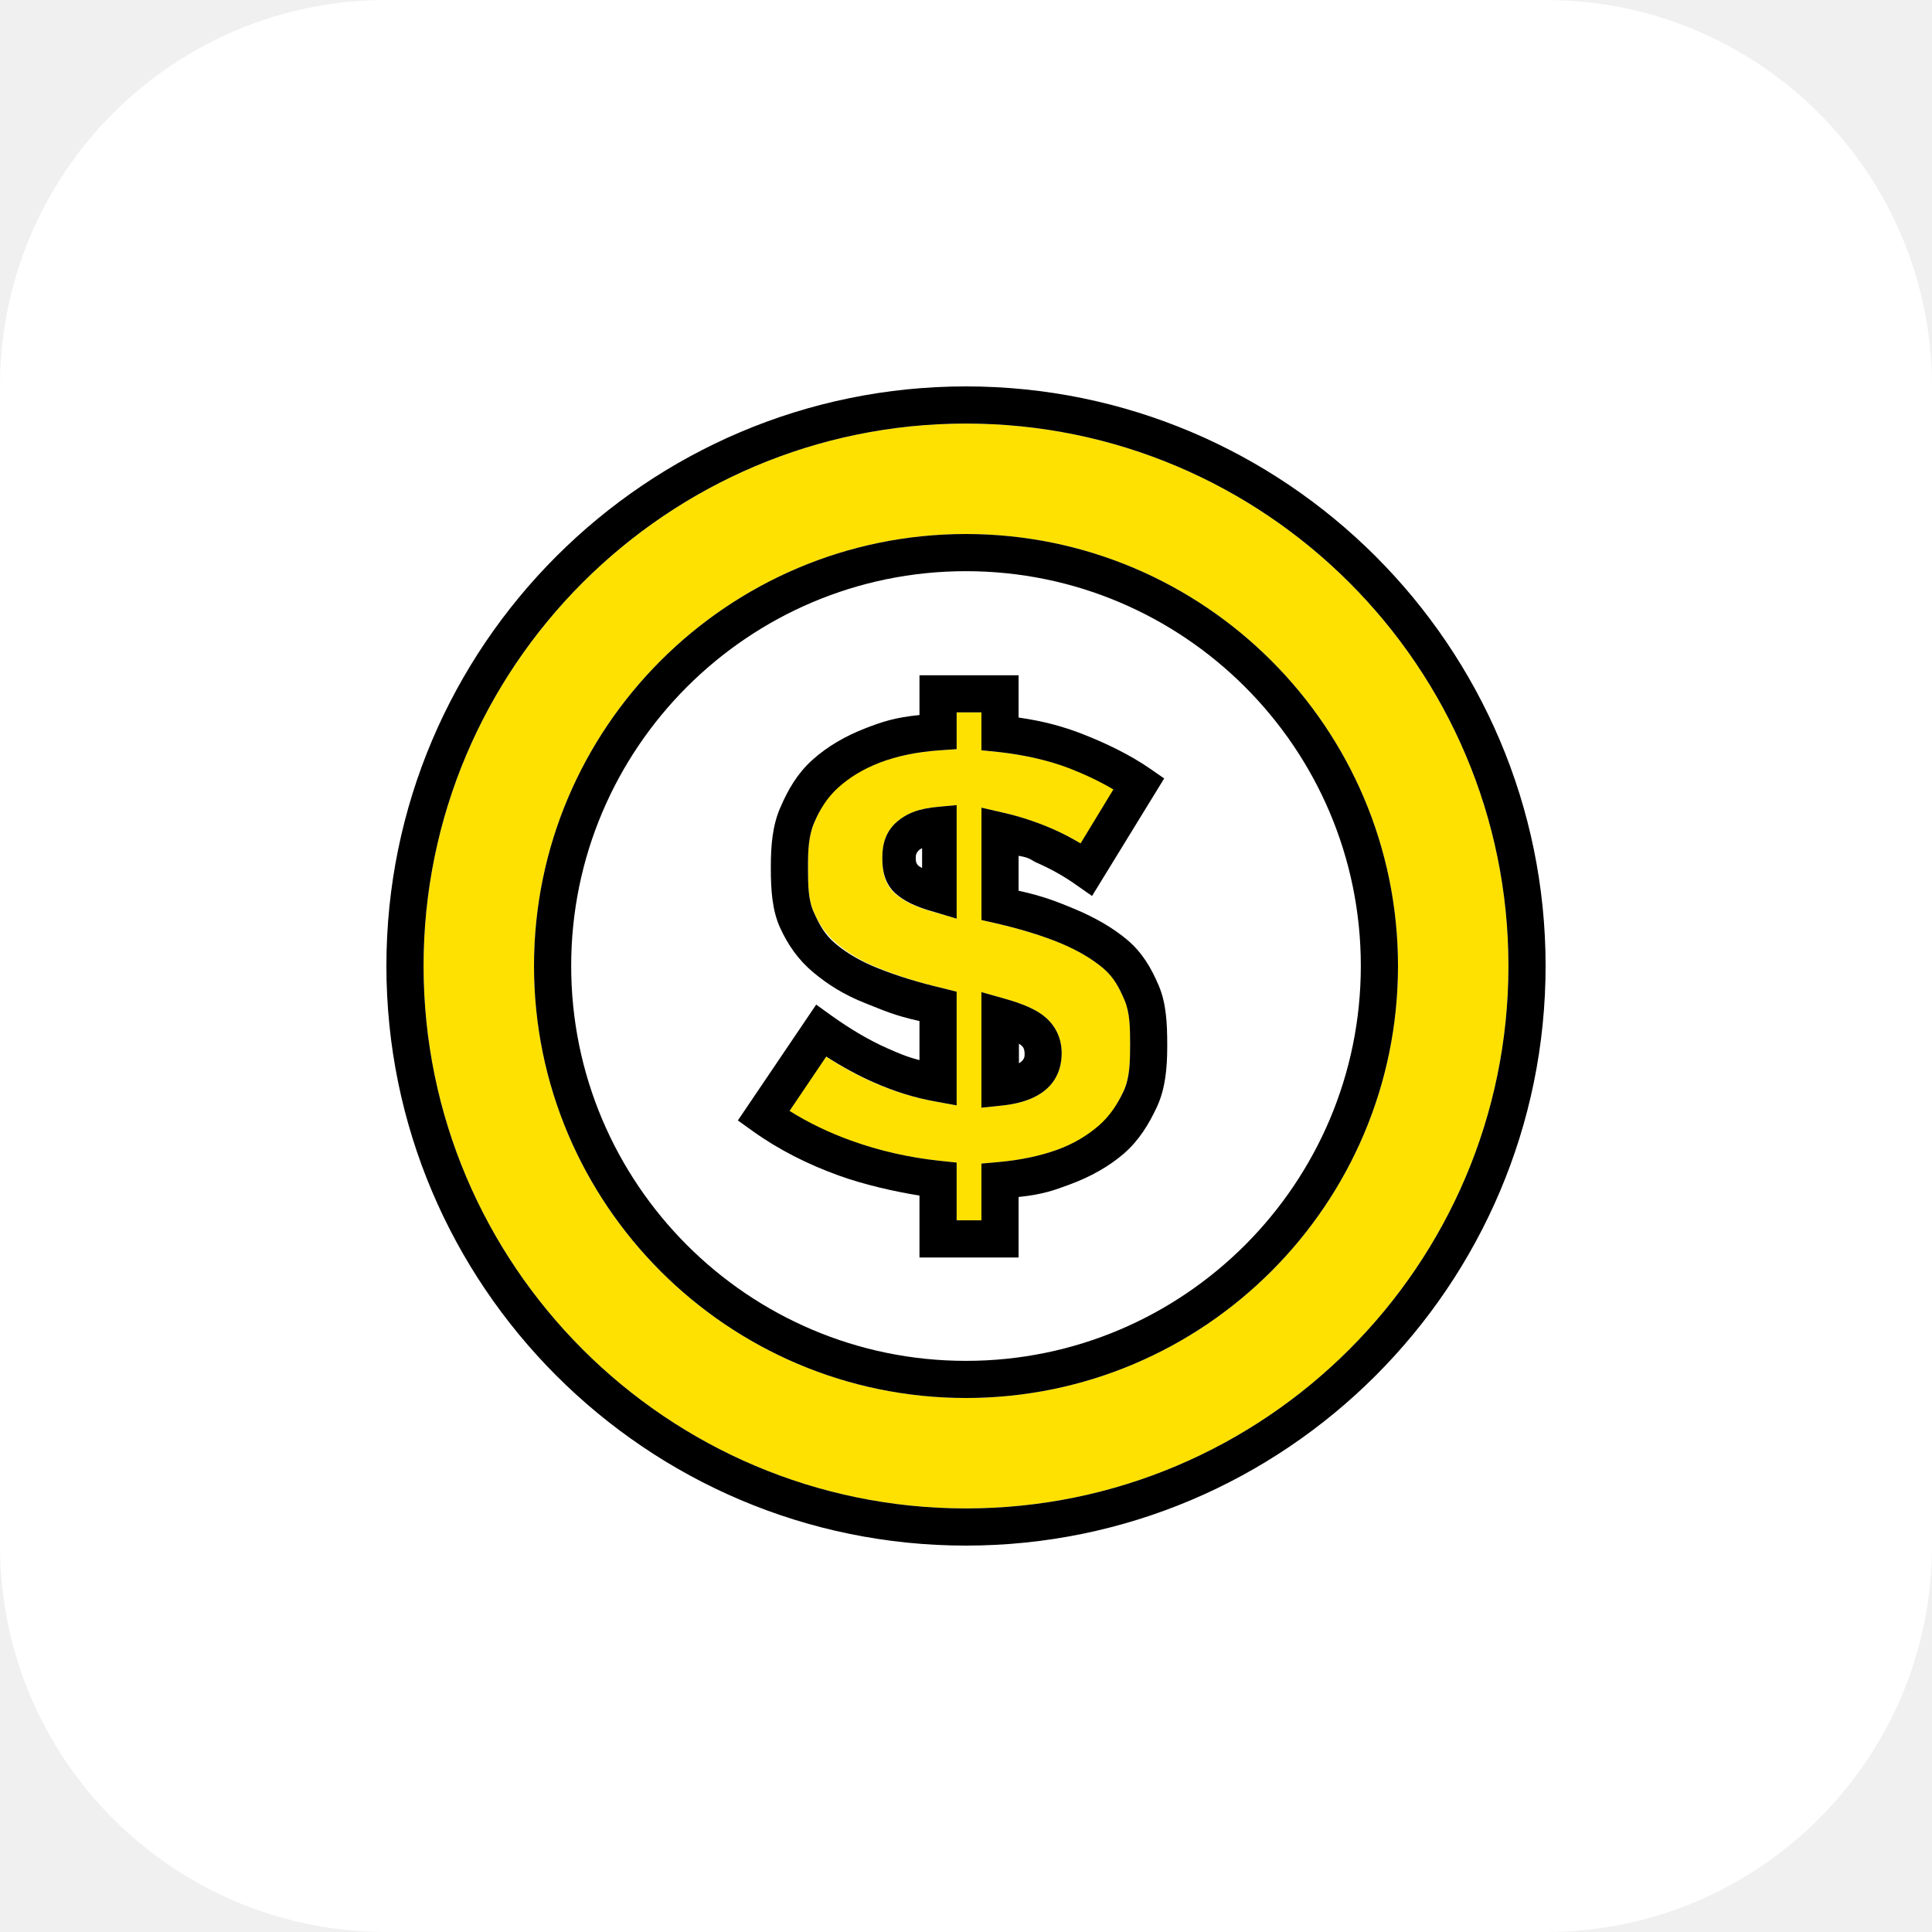
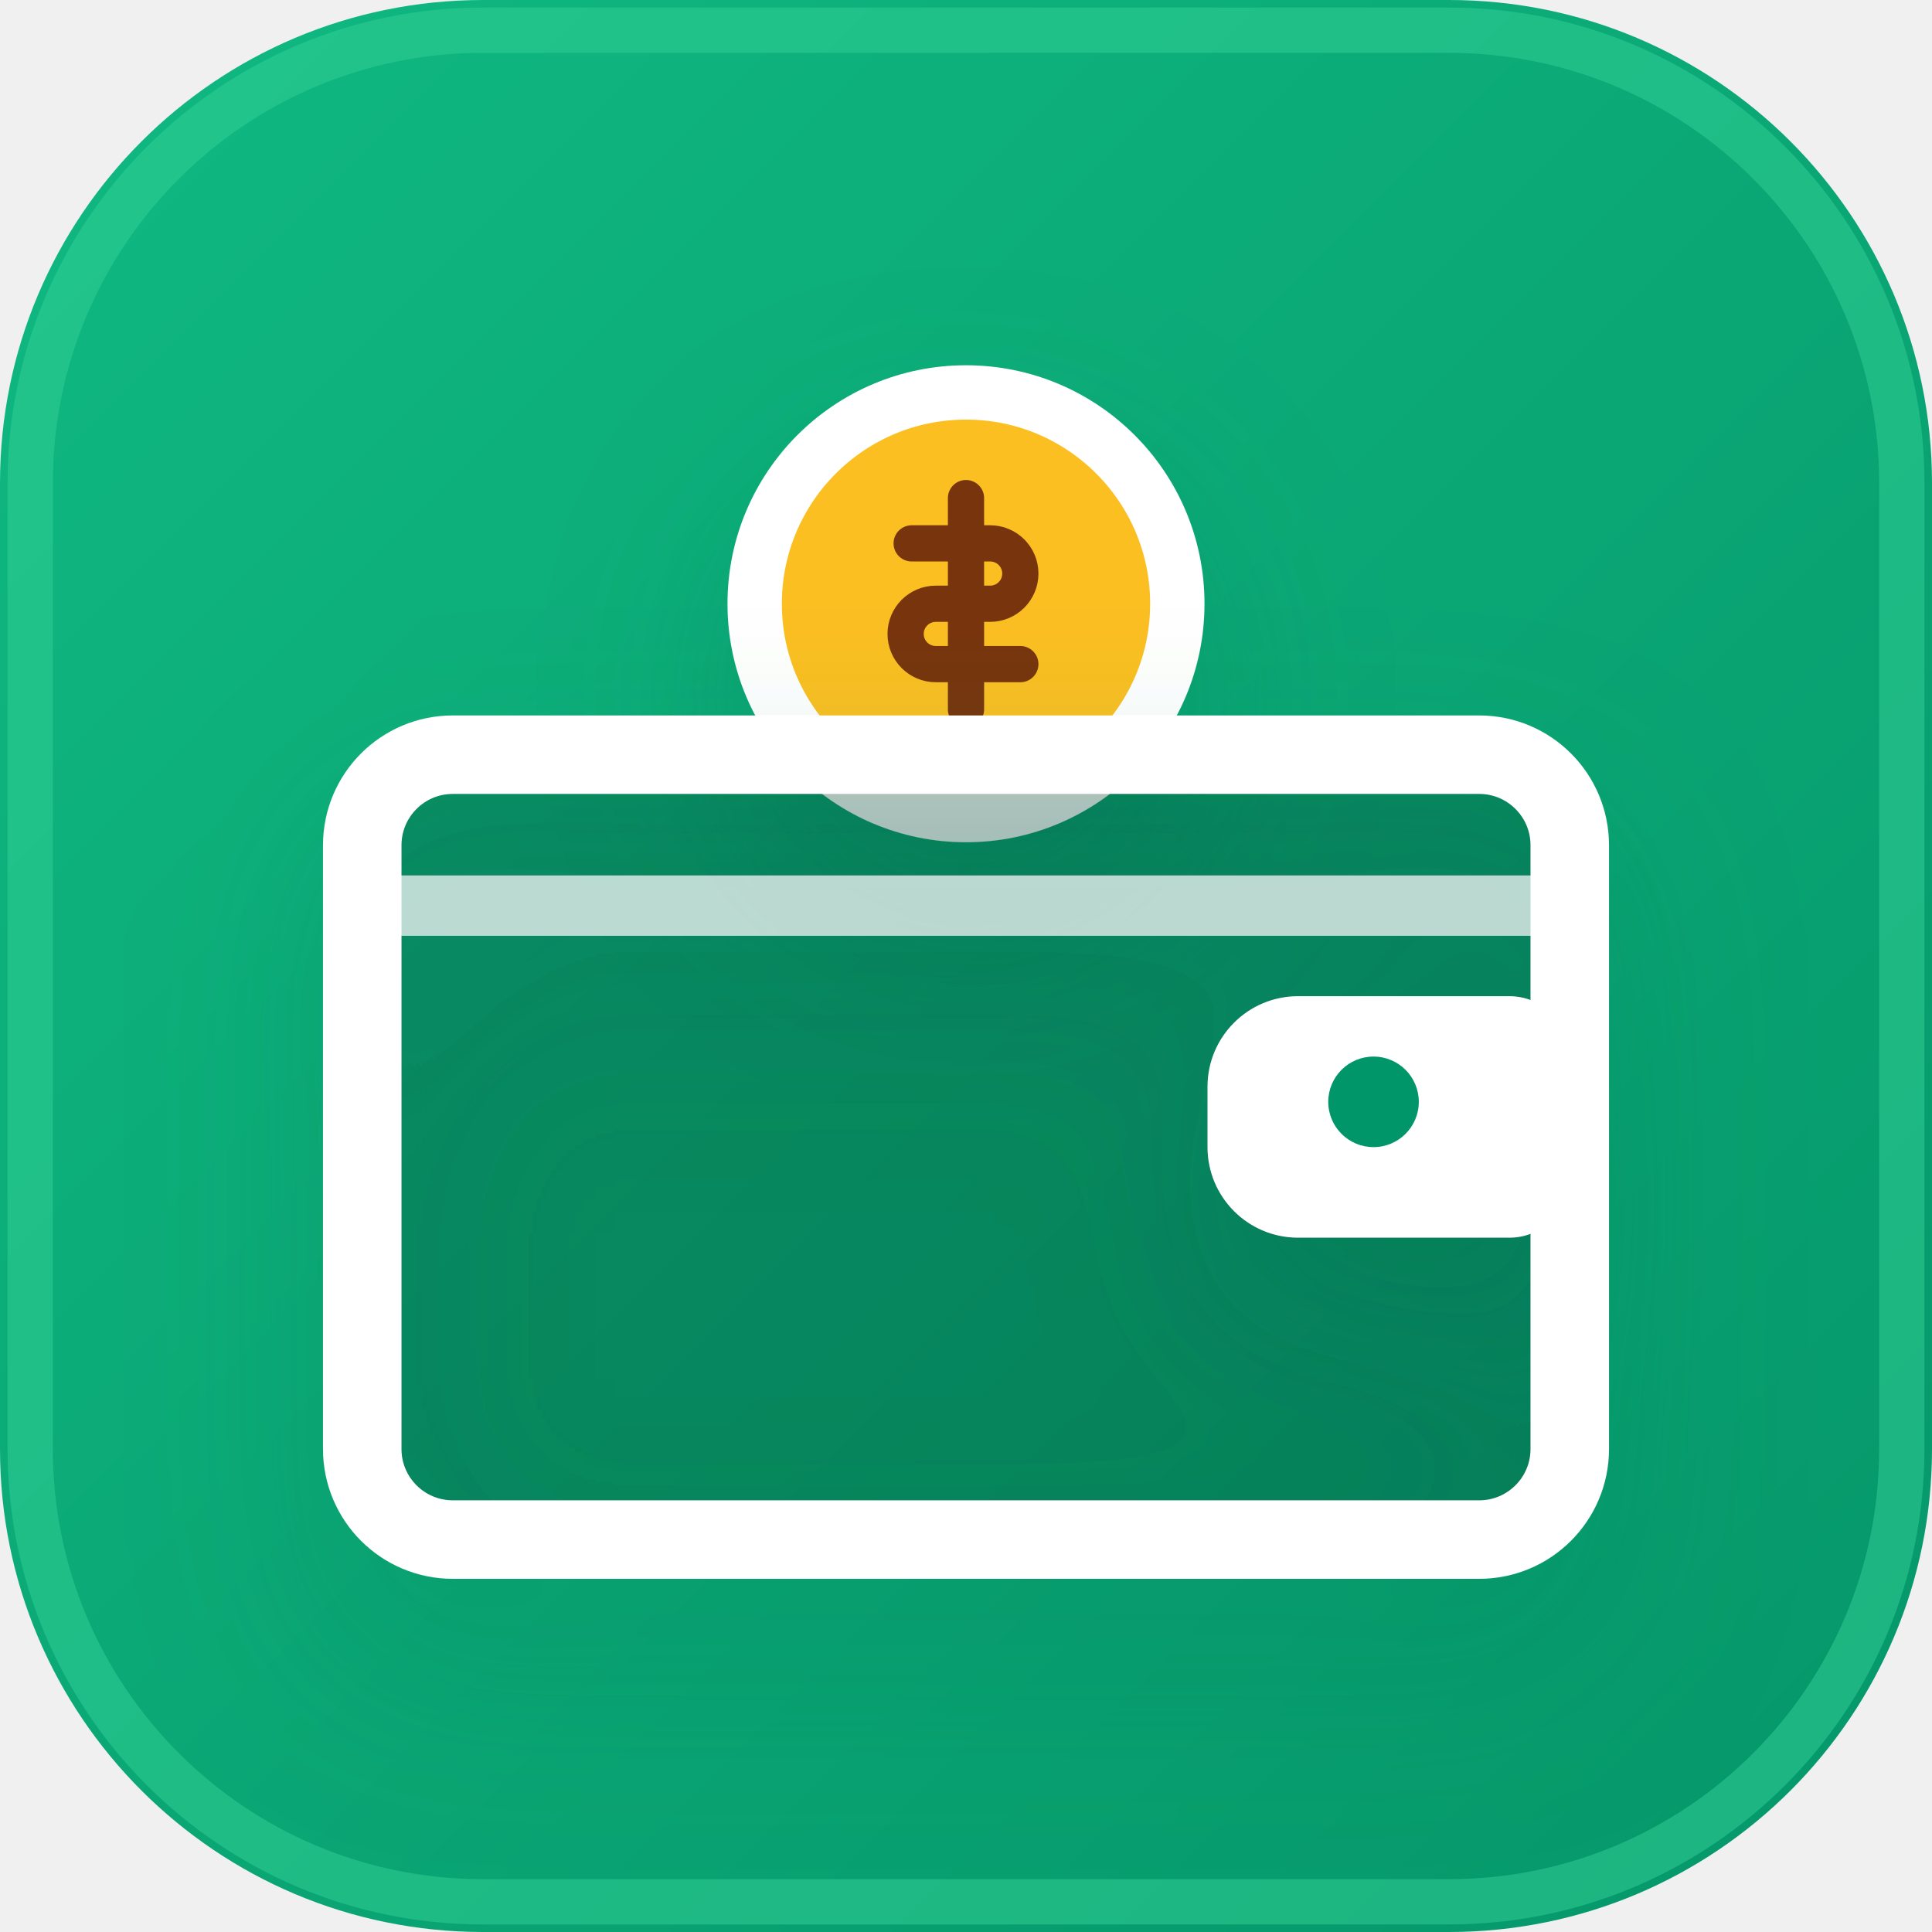
- <svg xmlns="http://www.w3.org/2000/svg" width="50" height="50" viewBox="0 0 50 50" fill="none">
-   <rect width="50" height="50" rx="10" fill="white" />
-   <g clip-path="url(#clip0_11_17)">
-     <path d="M24.998 10.962C17.259 10.962 10.962 17.259 10.962 24.998C10.962 32.74 17.259 39.038 24.998 39.038C32.74 39.038 39.038 32.74 39.038 24.998C39.038 17.259 32.74 10.962 24.998 10.962ZM24.998 36.18C18.834 36.18 13.82 31.164 13.82 24.998C13.82 18.835 18.835 13.82 24.998 13.82C31.164 13.82 36.18 18.835 36.18 24.998C36.18 31.164 31.164 36.18 24.998 36.18Z" fill="#FFE101" />
-     <path d="M24.998 10C16.728 10 10 16.728 10 24.998C10 33.27 16.728 40 24.998 40C33.27 40 40 33.27 40 24.998C40 16.728 33.27 10 24.998 10ZM24.998 39.038C17.259 39.038 10.962 32.74 10.962 24.998C10.962 17.259 17.259 10.962 24.998 10.962C32.74 10.962 39.038 17.259 39.038 24.998C39.038 32.74 32.74 39.038 24.998 39.038Z" fill="black" />
-     <path d="M26.517 27.287C26.517 27.154 26.486 27.104 26.439 27.061C26.429 27.051 26.408 27.034 26.37 27.011V27.518C26.517 27.433 26.517 27.336 26.517 27.287Z" fill="white" />
-     <path d="M23.7 22.187V22.22C23.7 22.332 23.735 22.374 23.768 22.404C23.776 22.411 23.803 22.433 23.864 22.465V21.951C23.825 21.969 23.803 21.985 23.793 21.994C23.717 22.062 23.7 22.12 23.7 22.187Z" fill="white" />
-     <path d="M24.998 14.782C19.365 14.782 14.782 19.365 14.782 24.998C14.782 30.634 19.365 35.219 24.998 35.219C30.634 35.219 35.218 30.634 35.218 24.998C35.218 19.365 30.634 14.782 24.998 14.782ZM30.208 27.074C30.208 27.646 30.167 28.173 29.953 28.641C29.734 29.107 29.46 29.514 29.069 29.855C28.683 30.19 28.198 30.459 27.666 30.655C27.266 30.801 27.002 30.909 26.361 30.977V32.544H23.796V30.942C23.155 30.836 22.373 30.663 21.711 30.424C20.907 30.135 20.153 29.747 19.49 29.27L19.105 28.997L21.132 25.998L21.532 26.284C22.025 26.635 22.489 26.919 22.968 27.131C23.246 27.253 23.475 27.355 23.796 27.435V26.424C23.155 26.286 22.811 26.134 22.379 25.963C21.834 25.749 21.379 25.48 21.003 25.165C20.614 24.842 20.383 24.453 20.181 24.01C19.981 23.57 19.948 23.052 19.948 22.468V22.435C19.948 21.882 19.989 21.365 20.192 20.901C20.391 20.436 20.66 20.02 21.051 19.666C21.431 19.325 21.889 19.046 22.433 18.838C22.846 18.681 23.154 18.569 23.796 18.504V17.475H26.36V18.57C27.002 18.661 27.508 18.801 27.993 18.987C28.606 19.225 29.208 19.527 29.728 19.887L30.116 20.145L28.258 23.188L27.842 22.893C27.524 22.669 27.178 22.479 26.833 22.328C26.676 22.261 26.681 22.201 26.36 22.148V23.052C27.002 23.19 27.387 23.348 27.809 23.523C28.347 23.748 28.81 24.02 29.176 24.331C29.564 24.661 29.793 25.058 29.986 25.508C30.176 25.958 30.207 26.473 30.207 27.039V27.074H30.208Z" fill="white" />
-     <path d="M24.998 13.82C18.834 13.82 13.82 18.835 13.82 24.998C13.82 31.164 18.835 36.18 24.998 36.18C31.164 36.18 36.18 31.164 36.18 24.998C36.18 18.835 31.164 13.82 24.998 13.82ZM24.998 35.219C19.365 35.219 14.782 30.634 14.782 24.998C14.782 19.365 19.365 14.782 24.998 14.782C30.634 14.782 35.218 19.365 35.218 24.998C35.218 30.634 30.634 35.219 24.998 35.219Z" fill="black" />
-     <path d="M28.559 25.064C28.268 24.817 27.896 24.597 27.452 24.411C26.983 24.217 26.414 24.044 25.783 23.898L25.399 23.811V20.904L26 21.04C26.394 21.131 26.81 21.268 27.224 21.446C27.477 21.557 27.727 21.684 27.968 21.828L28.825 20.432C28.472 20.221 28.096 20.038 27.7 19.885C27.172 19.682 26.523 19.541 25.878 19.466L25.399 19.418V18.437H24.758V19.389L24.305 19.42C23.726 19.46 23.204 19.567 22.759 19.737C22.326 19.902 21.957 20.119 21.667 20.381C21.38 20.64 21.222 20.943 21.076 21.283C20.925 21.628 20.911 22.015 20.911 22.435V22.468C20.911 22.913 20.921 23.298 21.064 23.611C21.207 23.925 21.382 24.192 21.664 24.426C21.962 24.676 22.325 24.892 22.775 25.068C23.254 25.258 23.785 25.43 24.422 25.579L24.758 25.666V28.608L24.221 28.51C23.66 28.412 23.122 28.244 22.593 28.011C22.189 27.832 21.785 27.609 21.374 27.344L20.425 28.75C20.914 29.058 21.448 29.316 22.014 29.519C22.747 29.784 23.512 29.954 24.306 30.041L24.758 30.087V31.582H25.399V30.113L25.873 30.073C26.408 30.024 26.924 29.916 27.37 29.753C27.792 29.597 28.166 29.387 28.463 29.13C28.752 28.878 28.916 28.577 29.076 28.237C29.231 27.899 29.247 27.507 29.247 27.075V27.04C29.247 26.603 29.244 26.215 29.105 25.886C28.971 25.573 28.833 25.297 28.559 25.064ZM24.758 23.775L24.185 23.61C23.647 23.464 23.363 23.307 23.151 23.114C22.9 22.884 22.834 22.576 22.834 22.22V22.186C22.834 21.829 22.932 21.512 23.208 21.269C23.463 21.049 23.779 20.921 24.295 20.879L24.757 20.836V23.775H24.758ZM25.935 28.611L25.399 28.667V25.676L26.016 25.85C26.534 25.996 26.877 26.158 27.091 26.357C27.343 26.591 27.475 26.902 27.475 27.256C27.475 27.722 27.273 28.472 25.935 28.611Z" fill="#FFE101" />
-     <path d="M29.183 24.332C28.816 24.02 28.347 23.748 27.809 23.523C27.387 23.348 27.002 23.191 26.361 23.052V22.148C26.681 22.201 26.678 22.261 26.835 22.329C27.18 22.479 27.522 22.669 27.84 22.893L28.262 23.188L30.129 20.146L29.755 19.887C29.234 19.528 28.607 19.226 27.993 18.988C27.508 18.801 27.002 18.661 26.361 18.57V17.476H23.796V18.505C23.155 18.569 22.831 18.681 22.418 18.839C21.875 19.047 21.403 19.325 21.024 19.667C20.633 20.02 20.394 20.436 20.194 20.901C19.991 21.366 19.949 21.882 19.949 22.435V22.468C19.949 23.052 19.988 23.57 20.189 24.01C20.391 24.453 20.66 24.842 21.048 25.165C21.424 25.48 21.85 25.749 22.395 25.963C22.827 26.134 23.155 26.286 23.796 26.424V27.435C23.476 27.355 23.246 27.254 22.967 27.131C22.489 26.92 22.011 26.635 21.518 26.284L21.123 25.999L19.096 28.997L19.477 29.27C20.14 29.747 20.907 30.135 21.711 30.424C22.372 30.663 23.155 30.837 23.796 30.942V32.544H26.361V30.978C27.002 30.91 27.284 30.802 27.683 30.655C28.215 30.459 28.699 30.19 29.085 29.855C29.476 29.515 29.725 29.108 29.944 28.641C30.158 28.174 30.208 27.646 30.208 27.075V27.04C30.208 26.473 30.18 25.959 29.989 25.509C29.797 25.058 29.57 24.662 29.183 24.332ZM29.246 27.074C29.246 27.507 29.235 27.899 29.08 28.236C28.92 28.577 28.726 28.878 28.438 29.129C28.14 29.387 27.792 29.597 27.371 29.752C26.924 29.915 26.399 30.023 25.863 30.072L25.399 30.113V31.581H24.758V30.087L24.307 30.04C23.512 29.953 22.759 29.783 22.026 29.518C21.46 29.315 20.922 29.057 20.434 28.75L21.383 27.344C21.794 27.608 22.203 27.832 22.608 28.01C23.136 28.243 23.661 28.411 24.222 28.509L24.758 28.608V25.665L24.414 25.578C23.777 25.429 23.225 25.258 22.746 25.067C22.296 24.891 21.924 24.675 21.626 24.425C21.344 24.192 21.204 23.925 21.061 23.61C20.918 23.297 20.911 22.912 20.911 22.468V22.435C20.911 22.015 20.924 21.628 21.075 21.282C21.221 20.943 21.409 20.639 21.696 20.38C21.986 20.119 22.338 19.902 22.771 19.736C23.216 19.566 23.733 19.459 24.312 19.419L24.758 19.388V18.436H25.399V19.417L25.879 19.466C26.524 19.54 27.146 19.681 27.674 19.884C28.07 20.038 28.46 20.221 28.814 20.431L27.965 21.827C27.724 21.683 27.48 21.556 27.227 21.446C26.813 21.267 26.393 21.131 25.999 21.04L25.4 20.903V23.81L25.784 23.897C26.415 24.043 26.978 24.216 27.447 24.41C27.891 24.596 28.266 24.816 28.557 25.064C28.831 25.297 28.97 25.573 29.103 25.884C29.243 26.213 29.247 26.602 29.247 27.039V27.074H29.246Z" fill="black" />
-     <path d="M26.016 25.85L25.399 25.676V28.667L25.935 28.611C27.274 28.471 27.476 27.722 27.476 27.256C27.476 26.902 27.342 26.591 27.09 26.357C26.876 26.158 26.534 25.996 26.016 25.85ZM26.37 27.011C26.408 27.034 26.429 27.051 26.439 27.061C26.486 27.104 26.517 27.154 26.517 27.288C26.517 27.336 26.517 27.433 26.37 27.518V27.011Z" fill="black" />
-     <path d="M23.209 21.27C22.933 21.512 22.834 21.829 22.834 22.187V22.22C22.834 22.576 22.918 22.884 23.168 23.115C23.38 23.307 23.672 23.464 24.209 23.61L24.758 23.775V20.836L24.295 20.879C23.779 20.922 23.464 21.049 23.209 21.27ZM23.864 22.465C23.803 22.433 23.777 22.411 23.768 22.404C23.735 22.374 23.7 22.332 23.7 22.22V22.187C23.7 22.12 23.717 22.061 23.793 21.994C23.803 21.985 23.825 21.969 23.864 21.951V22.465Z" fill="black" />
+ <svg xmlns="http://www.w3.org/2000/svg" viewBox="0 0 64 64" fill="none">
+   <defs>
+     <linearGradient id="sakuinGrad" x1="0%" y1="0%" x2="100%" y2="100%">
+       <stop offset="0%" stop-color="#10B981" />
+       <stop offset="100%" stop-color="#059669" />
+     </linearGradient>
+     <filter id="softShadow" x="-10%" y="-10%" width="120%" height="120%" filterUnits="userSpaceOnUse">
+       <feDropShadow dx="0" dy="3" stdDeviation="3" flood-color="#047857" flood-opacity="0.3" />
+     </filter>
+   </defs>
+   <rect width="64" height="64" rx="16" fill="url(#sakuinGrad)" />
+   <rect x="1" y="1" width="62" height="62" rx="15" stroke="#34D399" stroke-width="1.5" stroke-opacity="0.5" />
+   <g filter="url(#softShadow)">
+     <circle cx="32" cy="20" r="7" fill="#FBBF24" stroke="#FFFFFF" stroke-width="1.8" />
+     <path d="M32 16.5v7M30.2 18h2.6a1 1 0 0 1 0 2H31a1 1 0 0 0 0 2h2.8" stroke="#78350F" stroke-width="1.2" stroke-linecap="round" stroke-linejoin="round" />
  </g>
-   <defs>
-     <clipPath id="clip0_11_17">
-       <rect width="30" height="30" fill="white" transform="translate(10 10)" />
-     </clipPath>
-   </defs>
+   <g filter="url(#softShadow)">
+     <path d="M15 25h34a3 3 0 0 1 3 3v20a3 3 0 0 1-3 3H15a3 3 0 0 1-3-3V28a3 3 0 0 1 3-3z" fill="#0F172A" fill-opacity="0.25" stroke="#FFFFFF" stroke-width="2.6" stroke-linecap="round" stroke-linejoin="round" />
+     <path d="M12 30h40" stroke="#FFFFFF" stroke-width="2" stroke-opacity="0.7" stroke-linecap="round" />
+     <path d="M43 33h7a2 2 0 0 1 2 2v4a2 2 0 0 1-2 2h-7a3 3 0 0 1-3-3v-2a3 3 0 0 1 3-3z" fill="#FFFFFF" />
+     <circle cx="45.5" cy="36.5" r="1.5" fill="#059669" />
+   </g>
</svg>
